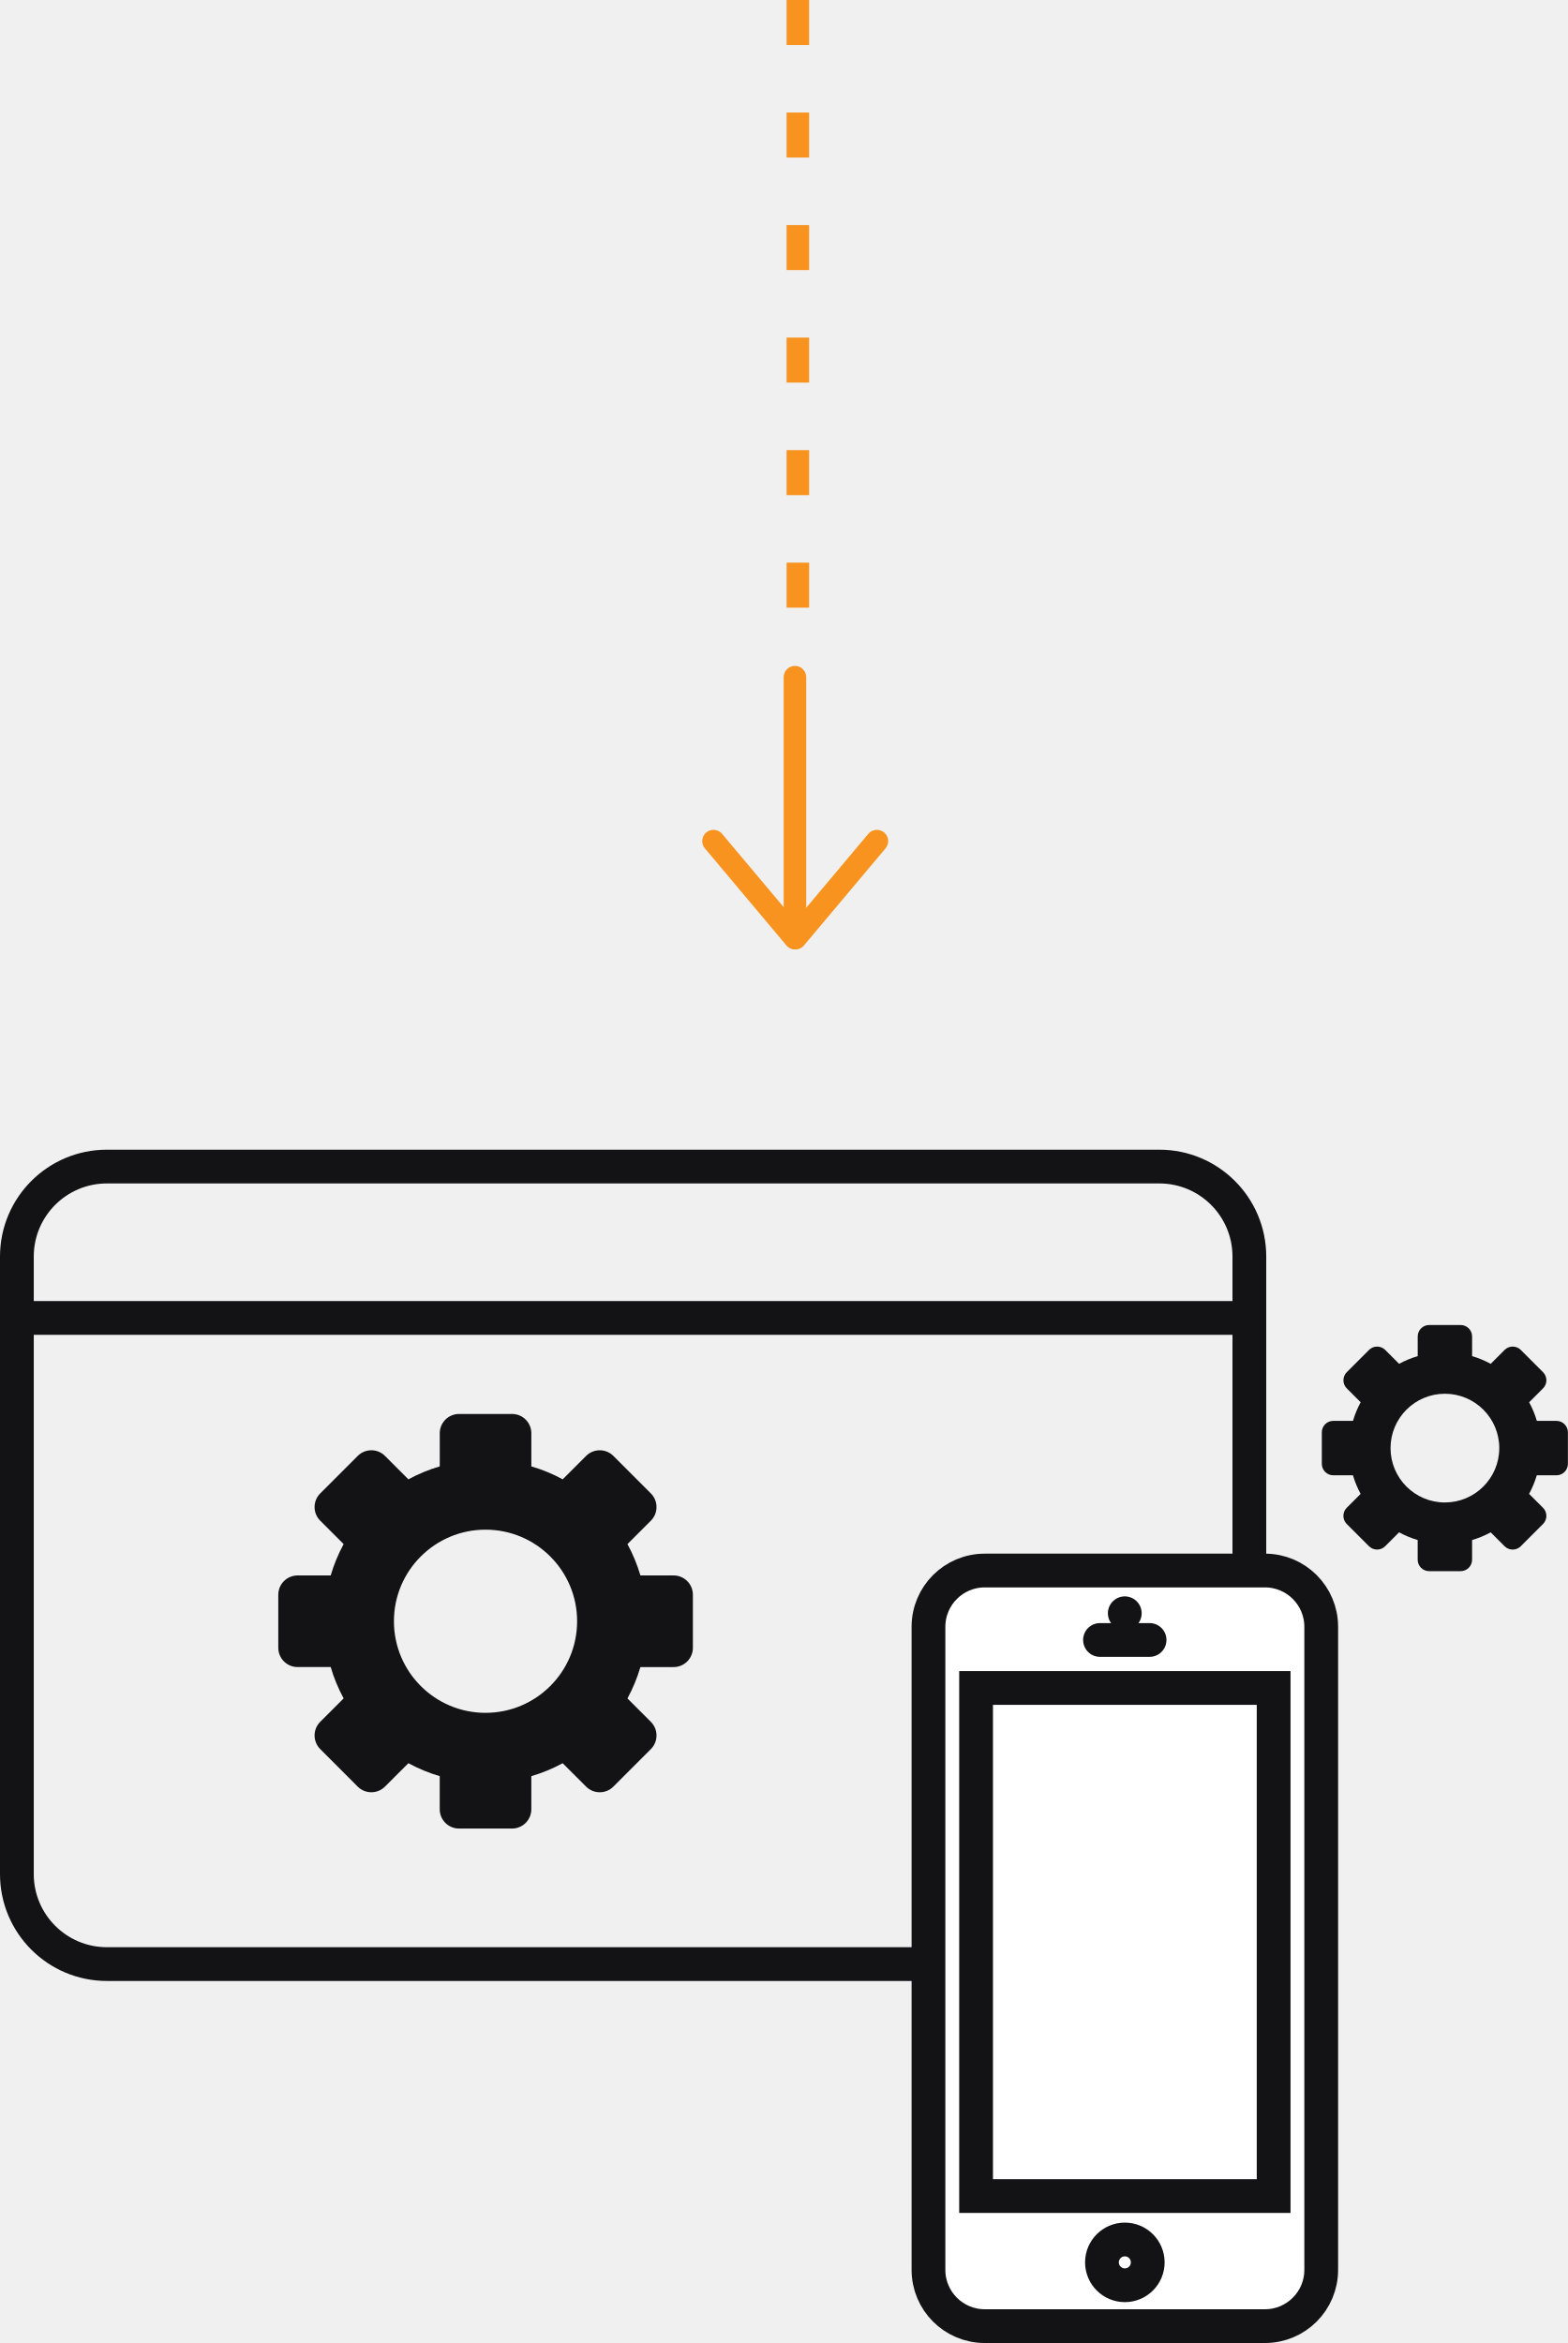
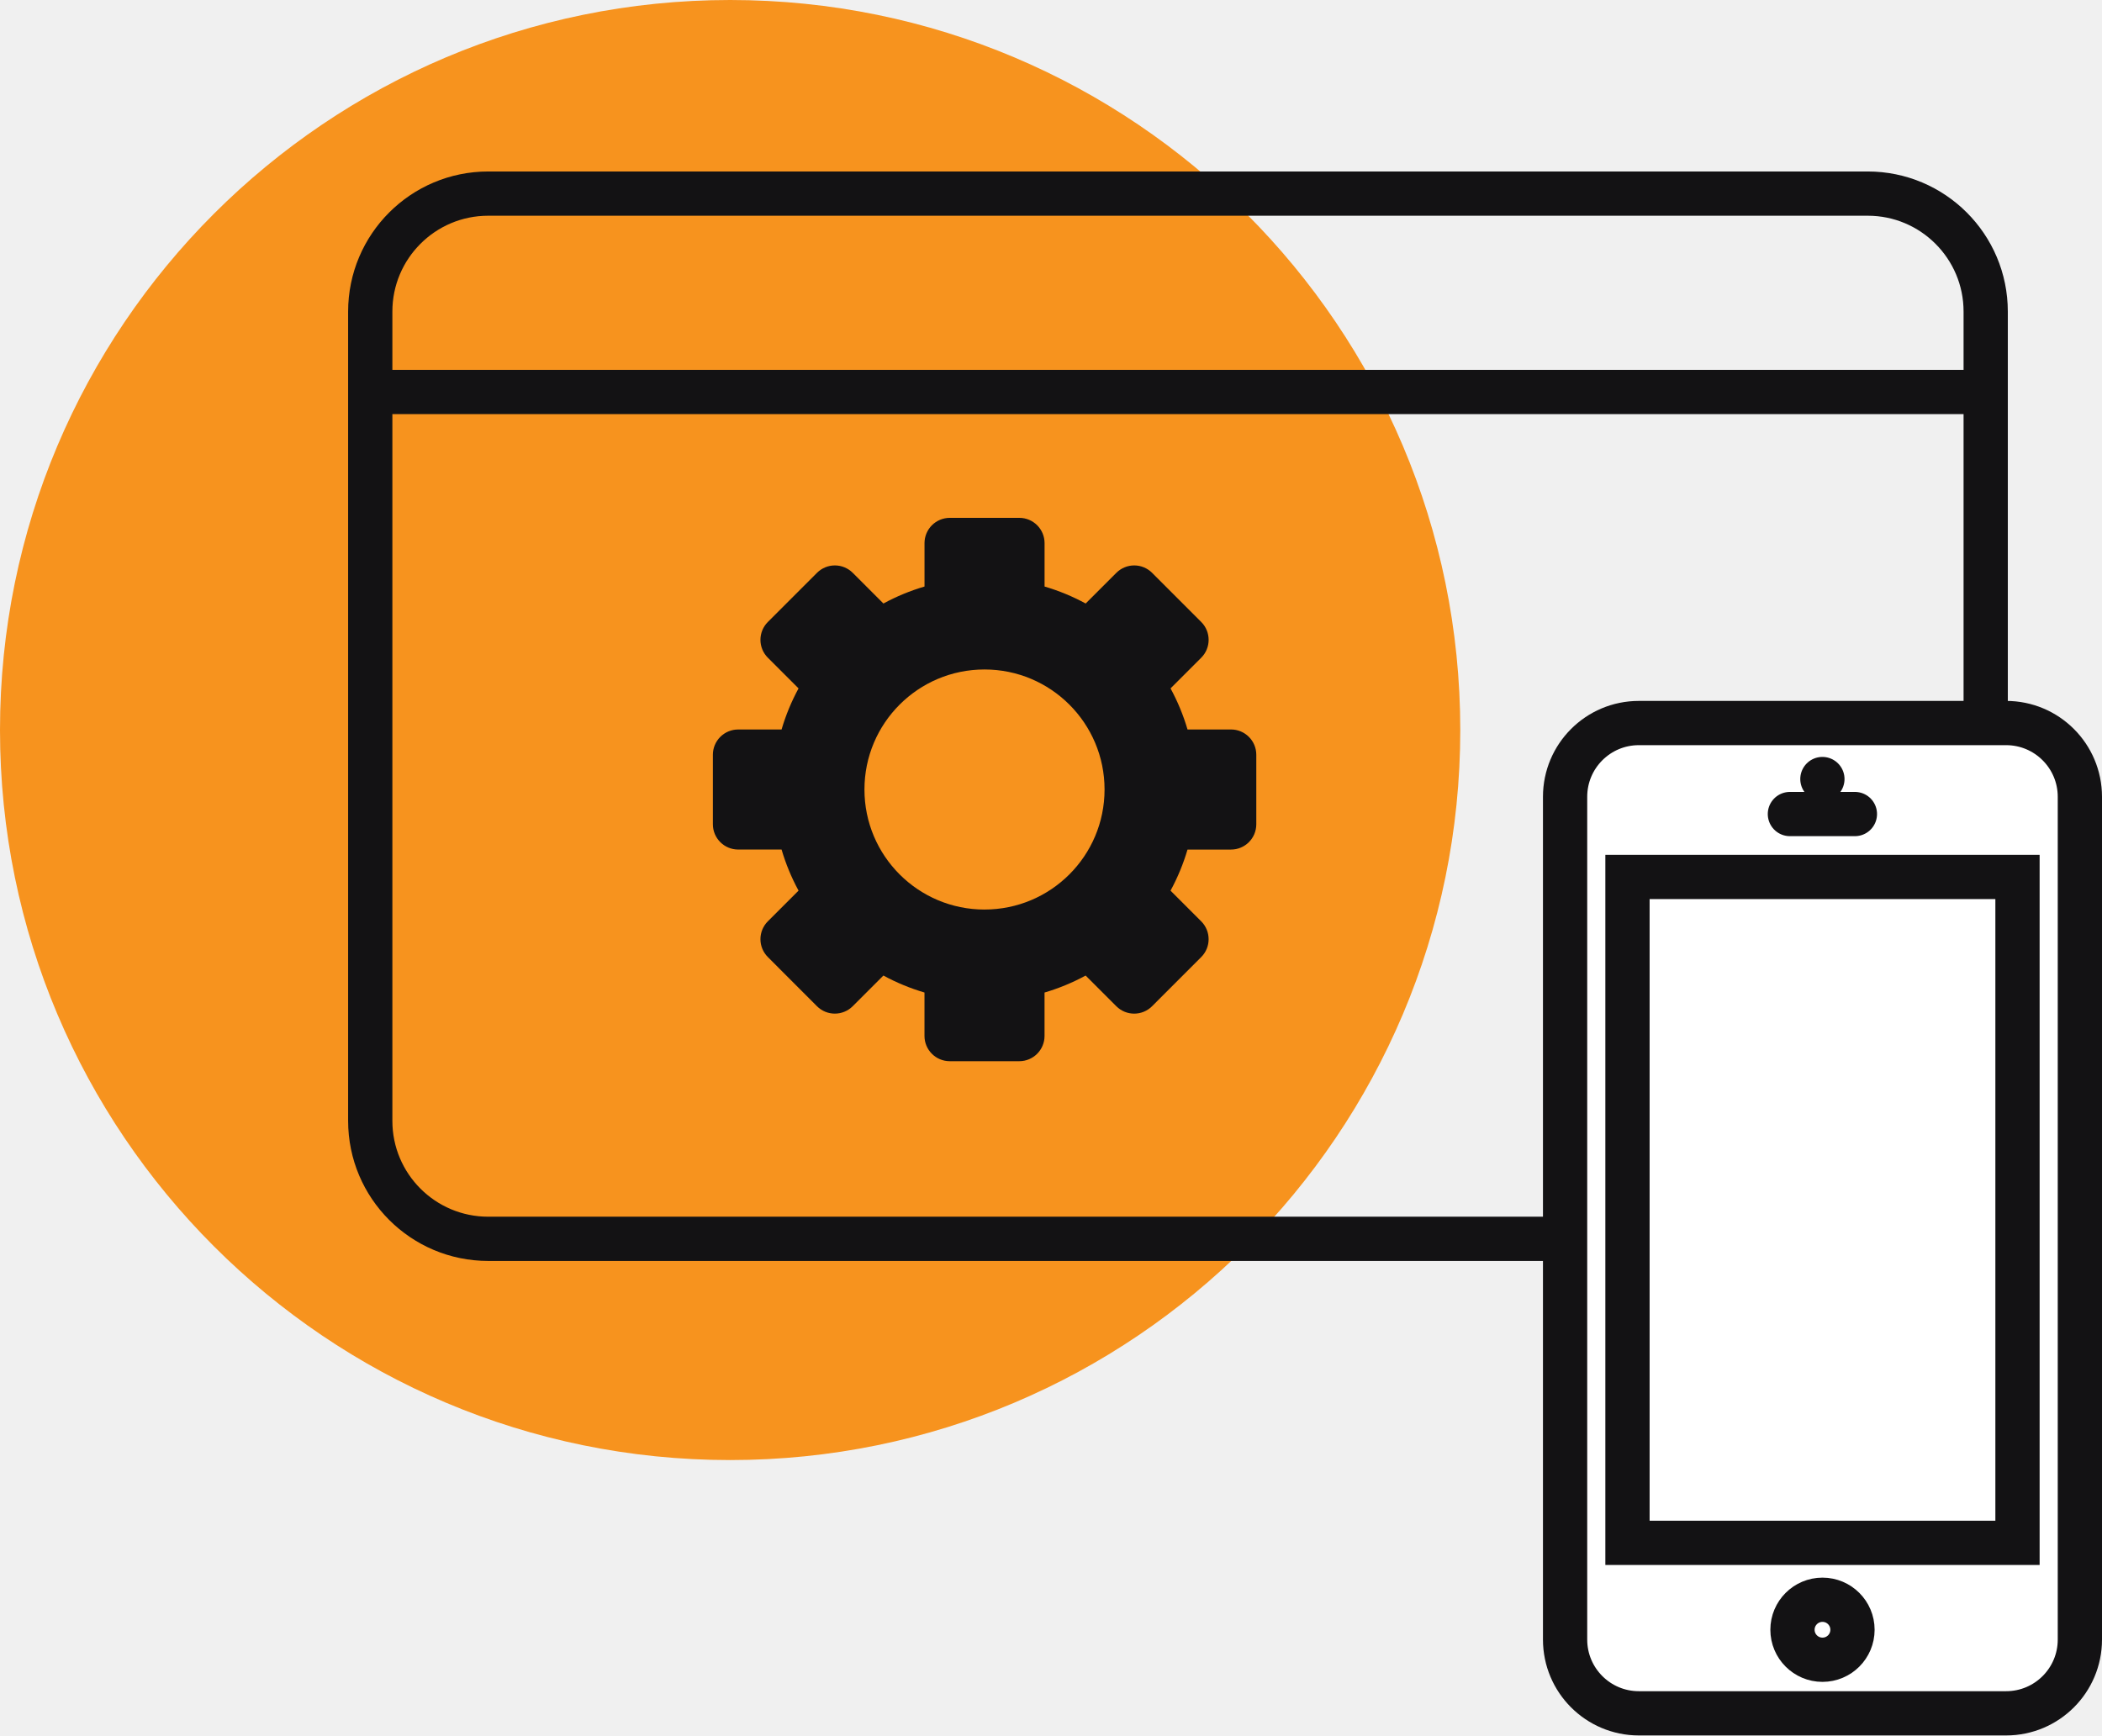
- <svg xmlns="http://www.w3.org/2000/svg" width="139.328" height="208.21" viewBox="0 0 139.328 208.21">
-   <g id="software_dev_strzalka" transform="translate(-888.601 -5189.5)">
-     <g id="Group_41" data-name="Group 41" transform="translate(890 5293.166)">
-       <rect id="Rectangle_58" data-name="Rectangle 58" width="109.52" height="70.872" rx="8" transform="translate(0.101)" fill="none" stroke="#131214" stroke-miterlimit="10" stroke-width="3" />
-       <line id="Line_14" data-name="Line 14" x2="109.621" transform="translate(0 13.452)" fill="none" stroke="#131214" stroke-miterlimit="10" stroke-width="3" />
+ <svg xmlns="http://www.w3.org/2000/svg" width="142.506" height="117.671" viewBox="0 0 142.506 117.671">
+   <g id="software_development" data-name="software development" transform="translate(-443.071 -7743)">
+     <circle id="Ellipse_228" data-name="Ellipse 228" cx="49.5" cy="49.5" r="49.5" transform="translate(443.071 7743)" fill="#f7931e" />
+     <g id="Group_41" data-name="Group 41" transform="translate(468.071 7756.127)">
+       <rect id="Rectangle_58" data-name="Rectangle 58" width="109.52" height="70.872" rx="8" transform="translate(0.101)" fill="none" stroke="#131214" stroke-width="3" />
+       <line id="Line_14" data-name="Line 14" x2="109.621" transform="translate(0 13.452)" fill="none" stroke="#131214" stroke-width="3" />
      <path id="Path_27" data-name="Path 27" d="M1159.015,547.308h-2.943a14.306,14.306,0,0,0-1.151-2.786l2.08-2.08a1.715,1.715,0,0,0,0-2.424l-3.331-3.332a1.713,1.713,0,0,0-2.424,0l-2.08,2.08a14.192,14.192,0,0,0-2.786-1.151v-2.943a1.713,1.713,0,0,0-1.712-1.714h-4.713a1.713,1.713,0,0,0-1.714,1.714v2.943a14.248,14.248,0,0,0-2.786,1.151l-2.08-2.08a1.713,1.713,0,0,0-2.424,0l-3.331,3.332a1.713,1.713,0,0,0,0,2.424l2.081,2.08a14.2,14.2,0,0,0-1.151,2.786h-2.943a1.713,1.713,0,0,0-1.714,1.714v4.712a1.714,1.714,0,0,0,1.714,1.714h2.943a14.2,14.2,0,0,0,1.151,2.786l-2.081,2.08a1.713,1.713,0,0,0,0,2.424l3.329,3.334a1.715,1.715,0,0,0,2.424,0l2.08-2.08a14.306,14.306,0,0,0,2.786,1.151v2.943a1.714,1.714,0,0,0,1.714,1.714h4.712a1.713,1.713,0,0,0,1.713-1.713h0v-2.943a14.3,14.3,0,0,0,2.786-1.151l2.08,2.08a1.715,1.715,0,0,0,2.424,0L1157,562.74a1.715,1.715,0,0,0,0-2.424l-2.08-2.08a14.3,14.3,0,0,0,1.151-2.786h2.943a1.714,1.714,0,0,0,1.72-1.708v-4.721a1.714,1.714,0,0,0-1.714-1.714Zm-16.707,12.209a8.139,8.139,0,1,1,8.139-8.139h0A8.139,8.139,0,0,1,1142.308,559.516Z" transform="translate(-1100.563 -510.972)" fill="#131214" />
      <g id="Group_40" data-name="Group 40" transform="translate(81.106 14.08)">
-         <rect id="Rectangle_59" data-name="Rectangle 59" width="34.9" height="67.146" rx="5" transform="translate(0 21.819)" fill="#fff" stroke="#131214" stroke-miterlimit="10" stroke-width="3" />
+         <rect id="Rectangle_59" data-name="Rectangle 59" width="34.9" height="67.146" rx="5" transform="translate(0 21.819)" fill="#fff" stroke="#131214" stroke-width="3" />
        <path id="Path_35254" data-name="Path 35254" d="M1193.428,560.263h26.441v45.151h-26.441Z" transform="translate(-1189.198 -528.008)" fill="none" stroke="#131214" stroke-width="3" />
-         <path id="Path_28" data-name="Path 28" d="M1248.738,532.61h-1.748a8.5,8.5,0,0,0-.684-1.653l1.235-1.235a1.018,1.018,0,0,0,0-1.438l-1.978-1.978a1.018,1.018,0,0,0-1.438,0l-1.235,1.235a8.417,8.417,0,0,0-1.653-.684v-1.748a1.018,1.018,0,0,0-1.017-1.017h-2.8a1.018,1.018,0,0,0-1.017,1.017v1.748a8.389,8.389,0,0,0-1.653.684l-1.235-1.235a1.018,1.018,0,0,0-1.438,0l-1.978,1.978a1.018,1.018,0,0,0,0,1.438l1.235,1.235a8.459,8.459,0,0,0-.683,1.653H1228.9a1.018,1.018,0,0,0-1.018,1.018v2.8a1.018,1.018,0,0,0,1.018,1.018h1.748a8.455,8.455,0,0,0,.683,1.653l-1.235,1.235a1.018,1.018,0,0,0,0,1.438l1.978,1.978a1.018,1.018,0,0,0,1.438,0l1.235-1.235a8.5,8.5,0,0,0,1.653.684v1.748a1.018,1.018,0,0,0,1.017,1.018h2.8a1.018,1.018,0,0,0,1.018-1.018V543.2a8.526,8.526,0,0,0,1.653-.684l1.235,1.235a1.018,1.018,0,0,0,1.438,0l1.978-1.978a1.018,1.018,0,0,0,0-1.438L1246.3,539.1a8.519,8.519,0,0,0,.684-1.653h1.748a1.018,1.018,0,0,0,1.017-1.018v-2.8A1.018,1.018,0,0,0,1248.738,532.61Zm-9.918,7.252a4.831,4.831,0,1,1,4.831-4.831h0A4.832,4.832,0,0,1,1238.82,539.861Z" transform="translate(-1192.929 -524.091)" fill="#131214" />
-         <circle id="Ellipse_9" data-name="Ellipse 9" cx="2.034" cy="2.034" r="2.034" transform="translate(15.416 81.265)" fill="none" stroke="#131214" stroke-miterlimit="10" stroke-width="3" />
+         <circle id="Ellipse_9" data-name="Ellipse 9" cx="2.034" cy="2.034" r="2.034" transform="translate(15.416 81.265)" fill="none" stroke="#131214" stroke-width="3" />
        <g id="Group_39" data-name="Group 39" transform="translate(15.241 25.616)">
-           <line id="Line_15" data-name="Line 15" x2="4.407" transform="translate(0 2.373)" fill="none" stroke="#131214" stroke-linecap="round" stroke-miterlimit="10" stroke-width="3" />
-           <line id="Line_16" data-name="Line 16" transform="translate(2.203)" fill="none" stroke="#131214" stroke-linecap="round" stroke-miterlimit="10" stroke-width="3" />
+           <line id="Line_15" data-name="Line 15" x2="4.407" transform="translate(0 2.373)" fill="none" stroke="#131214" stroke-linecap="round" stroke-width="3" />
+           <line id="Line_16" data-name="Line 16" transform="translate(2.203)" fill="none" stroke="#131214" stroke-linecap="round" stroke-width="3" />
        </g>
      </g>
    </g>
-     <g id="Group_1380" data-name="Group 1380" transform="translate(987.352 5233.18) rotate(90)">
-       <g id="Group_755" data-name="Group 755" transform="translate(16.497 20.828)">
-         <path id="Path_35449" data-name="Path 35449" d="M578.818,570.5l8.617-7.238H564.25" transform="translate(-564.25 -555.979)" fill="none" stroke="#f7931e" stroke-linecap="round" stroke-linejoin="round" stroke-width="2" />
-         <line id="Line_39" data-name="Line 39" x1="8.617" y1="7.239" transform="translate(14.568)" fill="none" stroke="#f7931e" stroke-linecap="round" stroke-miterlimit="10" stroke-width="2" />
-       </g>
-     </g>
-     <line id="Line_101" data-name="Line 101" y2="56" transform="translate(959.5 5189.5)" fill="none" stroke="#f7931e" stroke-width="2" stroke-dasharray="4 6" />
  </g>
</svg>
